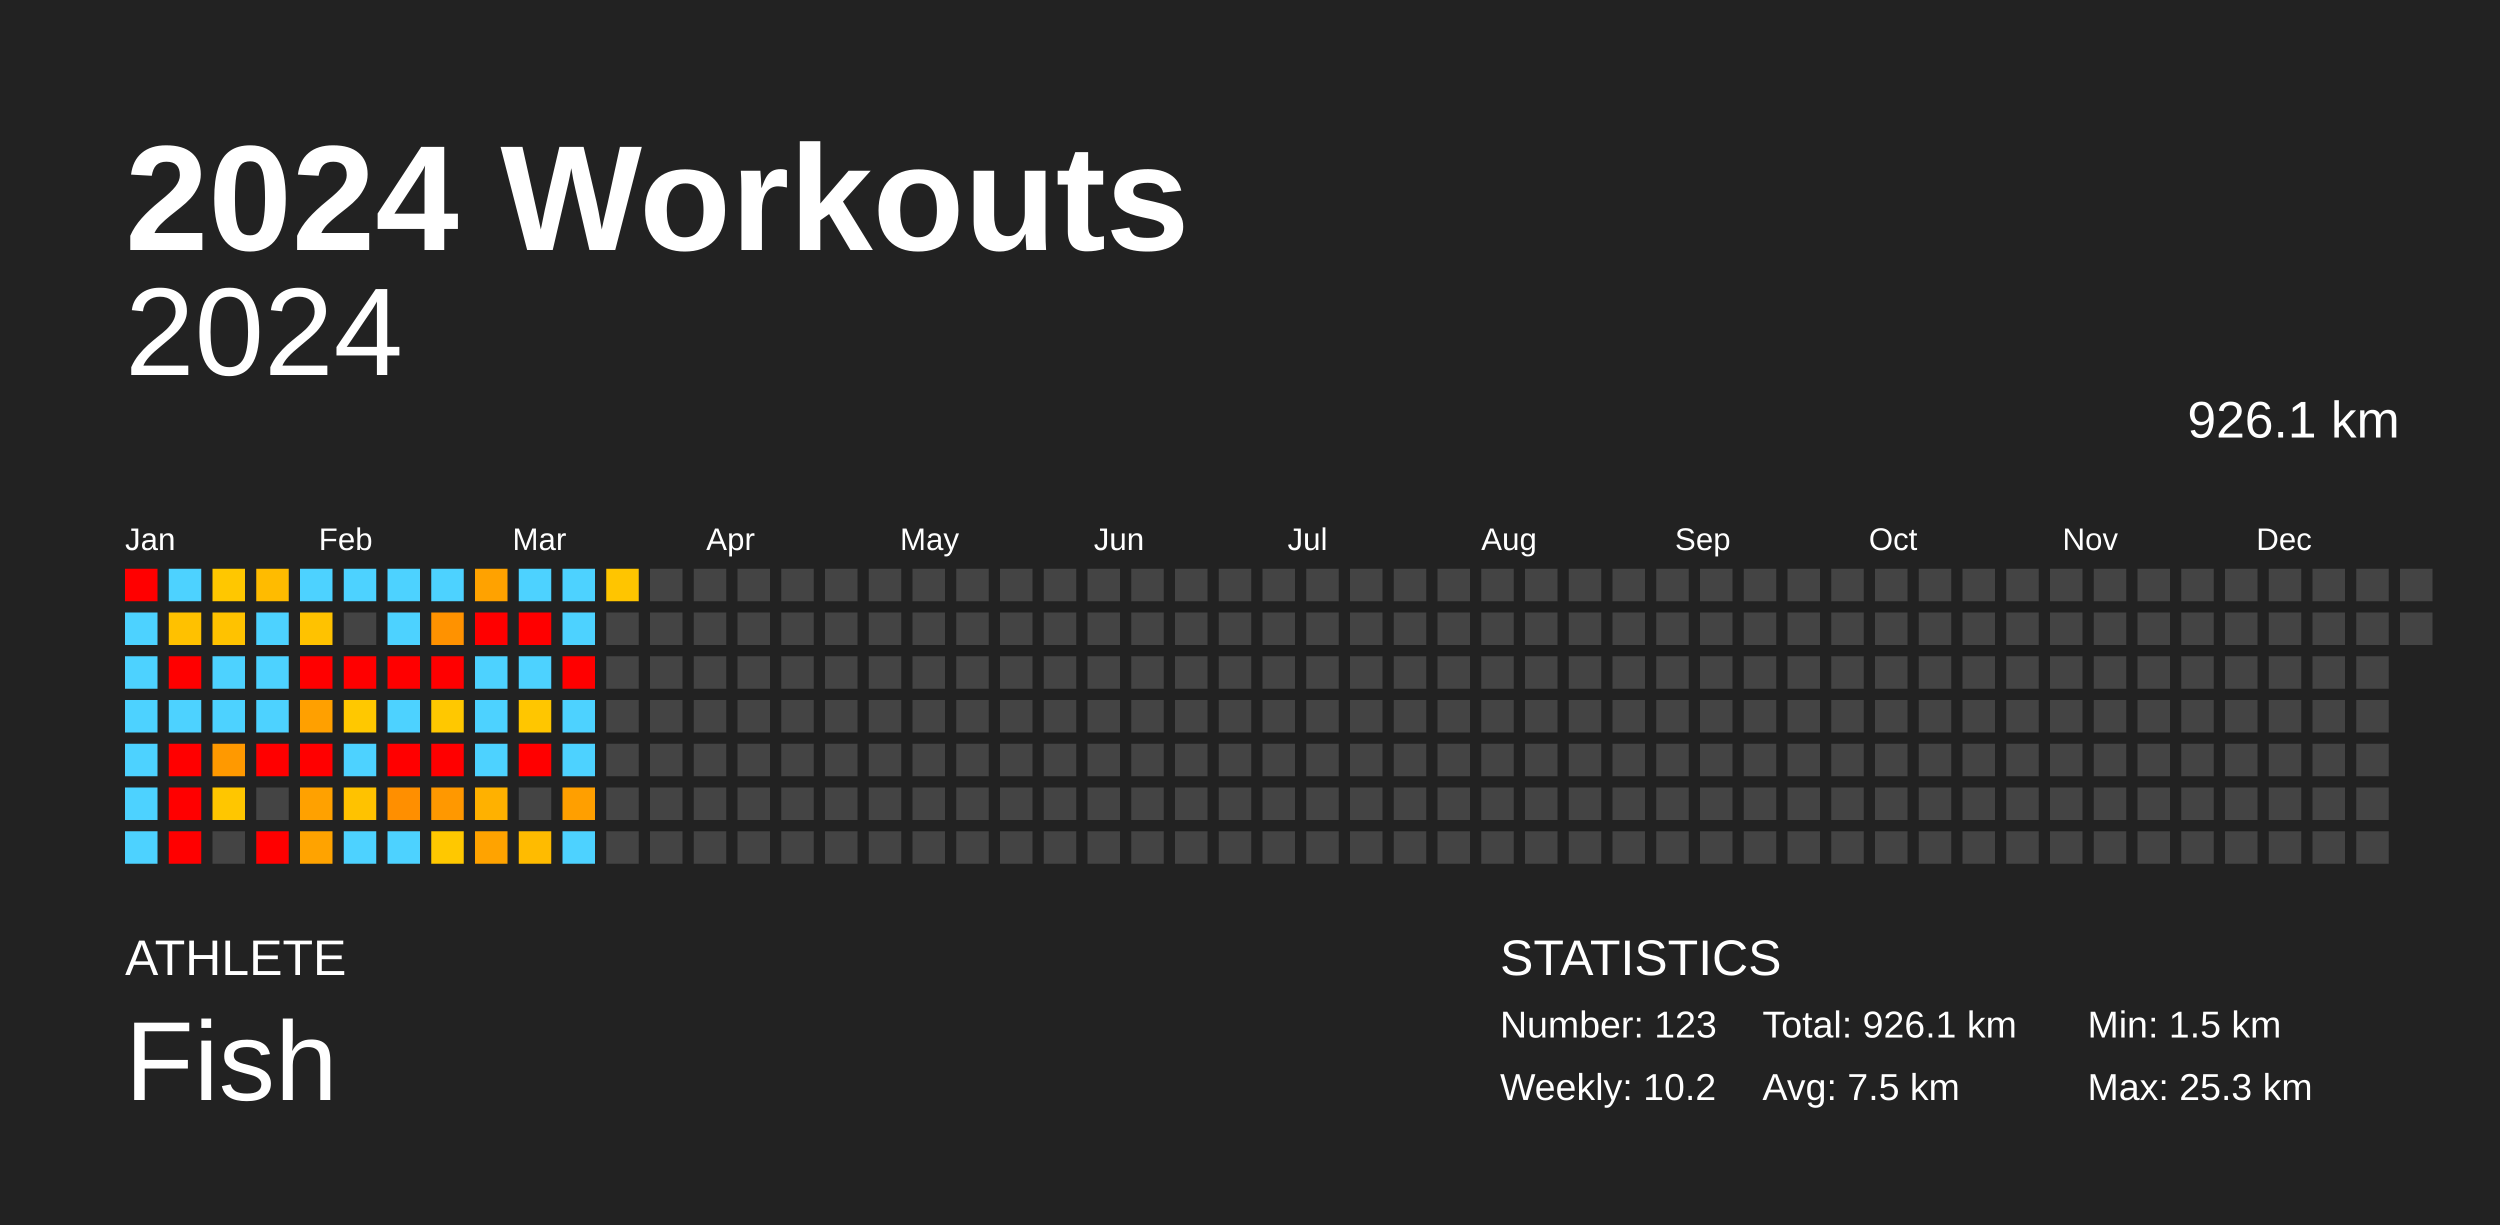
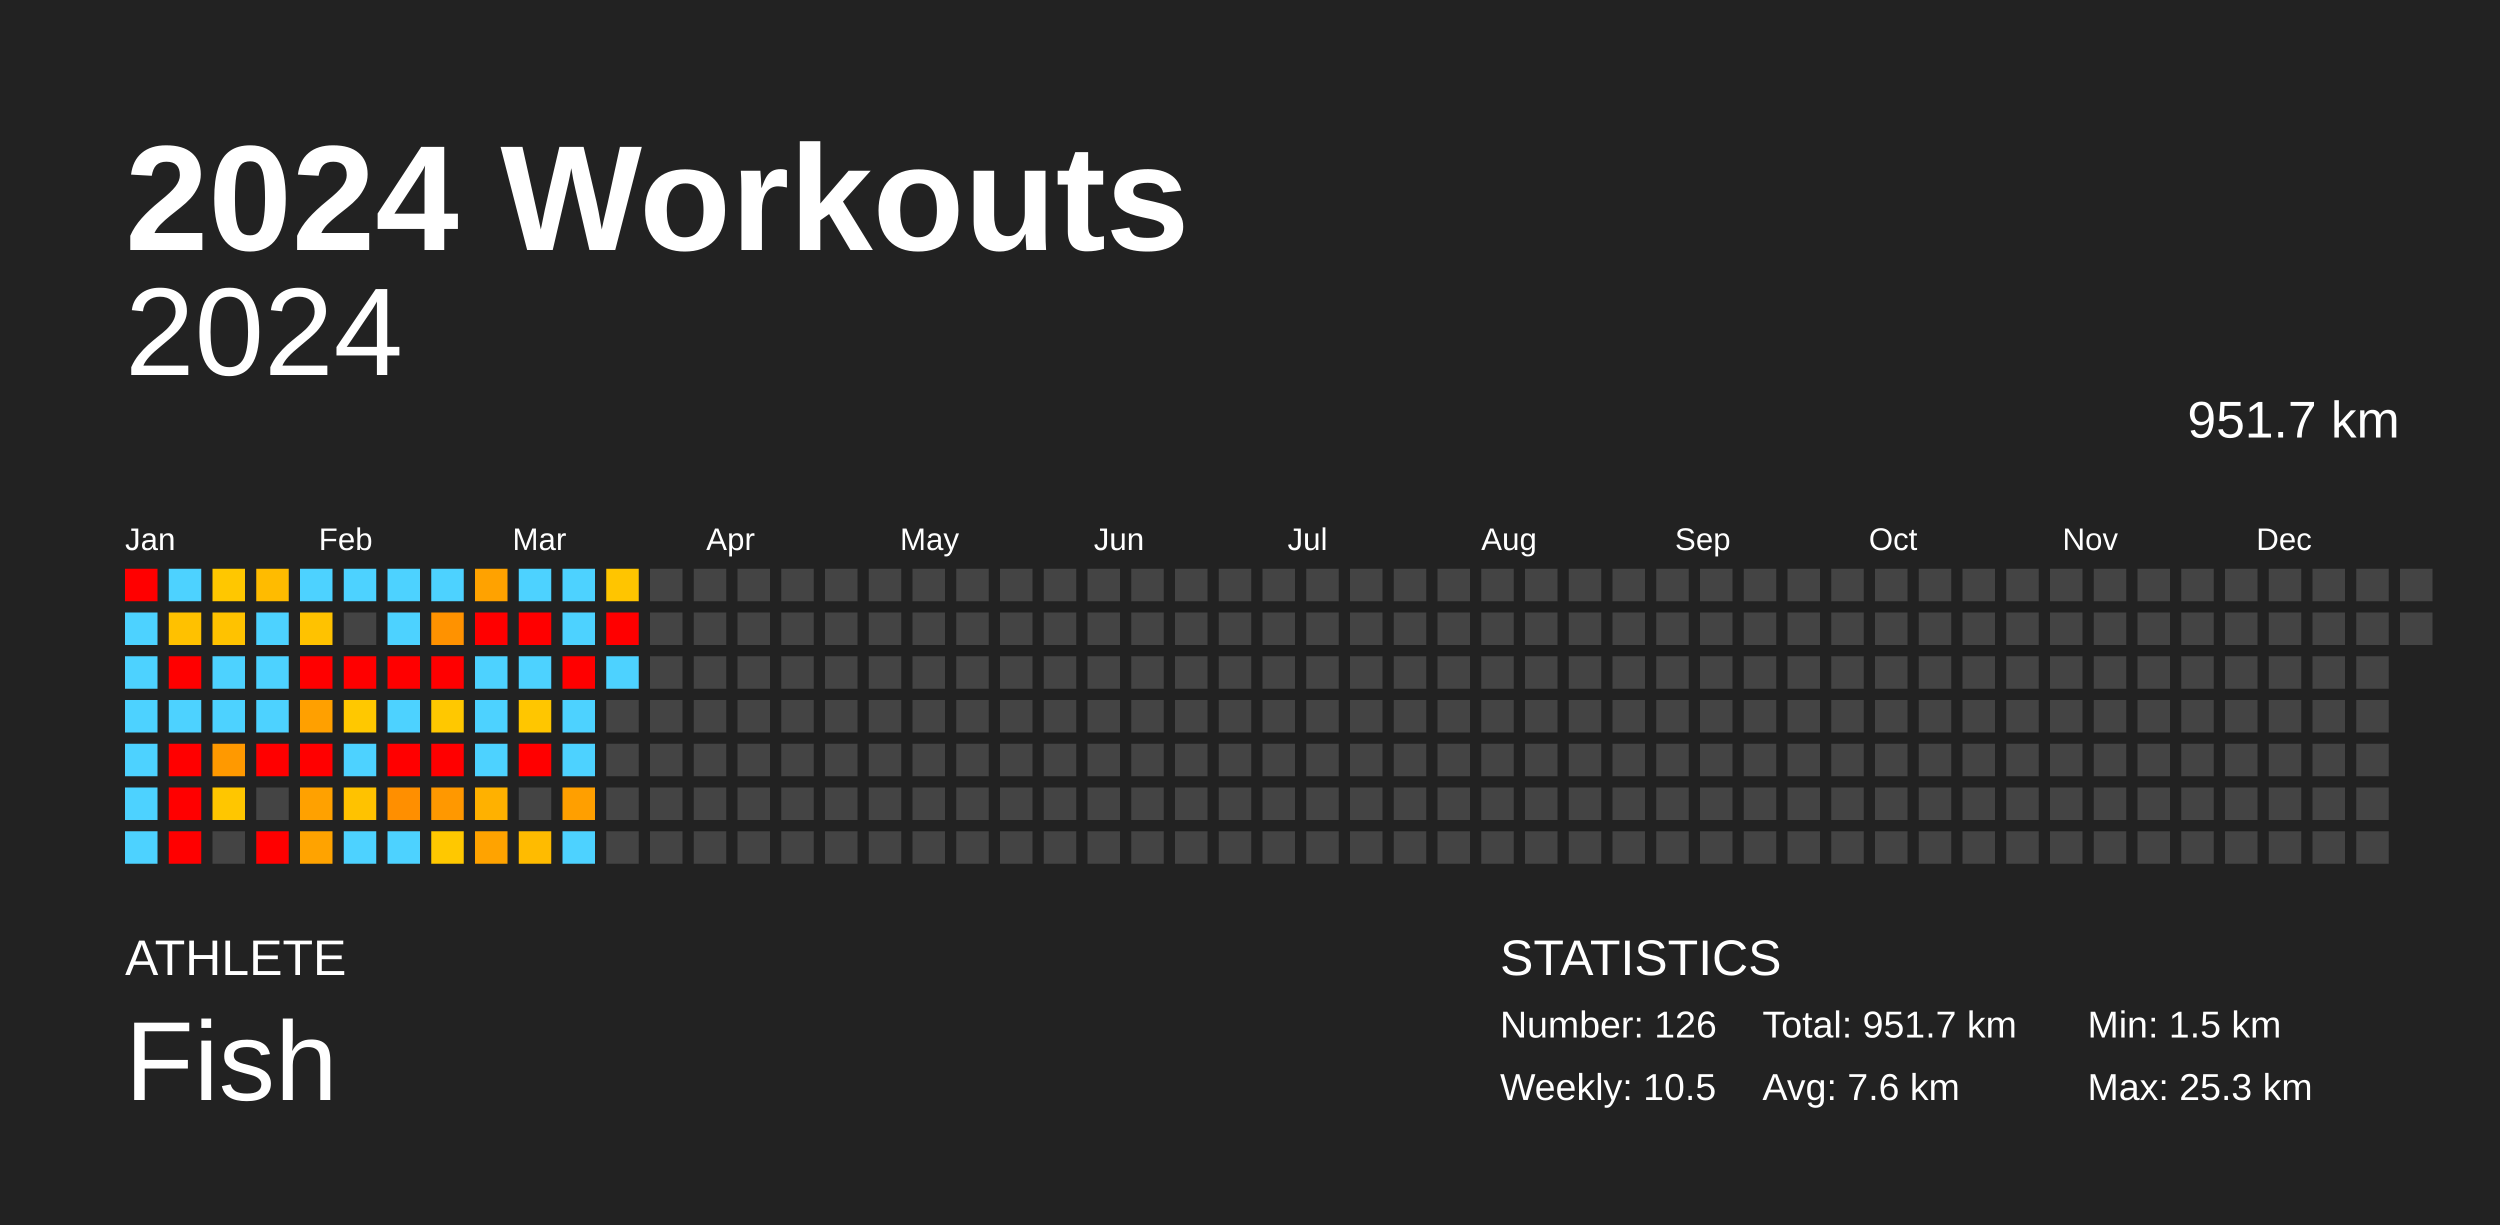
<svg xmlns="http://www.w3.org/2000/svg" baseProfile="full" height="98mm" version="1.1" viewBox="0,0,200,98" width="200mm">
  <defs />
  <rect fill="#222222" height="98" width="200" x="0" y="0" />
  <text fill="#FFFFFF" style="font-size:12px; font-family:Arial; font-weight:bold;" x="10" y="20">2024 Workouts</text>
  <text fill="#FFFFFF" style="font-size:4px; font-family:Arial" x="10" y="78">ATHLETE</text>
  <text fill="#FFFFFF" style="font-size:9px; font-family:Arial" x="10" y="88">Fish</text>
  <text fill="#FFFFFF" style="font-size:4px; font-family:Arial" x="120" y="78">STATISTICS</text>
-   <text fill="#FFFFFF" style="font-size:3px; font-family:Arial" x="120" y="83">Number: 123</text>
-   <text fill="#FFFFFF" style="font-size:3px; font-family:Arial" x="120" y="88">Weekly: 10.2</text>
-   <text fill="#FFFFFF" style="font-size:3px; font-family:Arial" x="141" y="83">Total: 926.1 km</text>
-   <text fill="#FFFFFF" style="font-size:3px; font-family:Arial" x="141" y="88">Avg: 7.5 km</text>
+   <text fill="#FFFFFF" style="font-size:3px; font-family:Arial" x="120" y="83">Number: 126</text>
+   <text fill="#FFFFFF" style="font-size:3px; font-family:Arial" x="120" y="88">Weekly: 10.5</text>
+   <text fill="#FFFFFF" style="font-size:3px; font-family:Arial" x="141" y="83">Total: 951.7 km</text>
+   <text fill="#FFFFFF" style="font-size:3px; font-family:Arial" x="141" y="88">Avg: 7.6 km</text>
  <text fill="#FFFFFF" style="font-size:3px; font-family:Arial" x="167" y="83">Min: 1.5 km</text>
  <text fill="#FFFFFF" style="font-size:3px; font-family:Arial" x="167" y="88">Max: 25.3 km</text>
  <text alignment-baseline="hanging" fill="#FFFFFF" style="font-size:10.0px; font-family:Arial;" x="10" y="30">2024</text>
-   <text alignment-baseline="hanging" fill="#FFFFFF" style="font-size:4.125px; font-family:Arial;" x="175" y="35">926.1 km</text>
+   <text alignment-baseline="hanging" fill="#FFFFFF" style="font-size:4.125px; font-family:Arial;" x="175" y="35">951.7 km</text>
  <text fill="#FFFFFF" style="font-size:2.5px; font-family:Arial" x="10.0" y="44">Jan</text>
  <text fill="#FFFFFF" style="font-size:2.5px; font-family:Arial" x="25.5" y="44">Feb</text>
  <text fill="#FFFFFF" style="font-size:2.5px; font-family:Arial" x="41.0" y="44">Mar</text>
  <text fill="#FFFFFF" style="font-size:2.5px; font-family:Arial" x="56.5" y="44">Apr</text>
  <text fill="#FFFFFF" style="font-size:2.5px; font-family:Arial" x="72.0" y="44">May</text>
  <text fill="#FFFFFF" style="font-size:2.5px; font-family:Arial" x="87.5" y="44">Jun</text>
  <text fill="#FFFFFF" style="font-size:2.5px; font-family:Arial" x="103.0" y="44">Jul</text>
  <text fill="#FFFFFF" style="font-size:2.5px; font-family:Arial" x="118.5" y="44">Aug</text>
  <text fill="#FFFFFF" style="font-size:2.5px; font-family:Arial" x="134.0" y="44">Sep</text>
  <text fill="#FFFFFF" style="font-size:2.5px; font-family:Arial" x="149.5" y="44">Oct</text>
  <text fill="#FFFFFF" style="font-size:2.5px; font-family:Arial" x="165.0" y="44">Nov</text>
  <text fill="#FFFFFF" style="font-size:2.5px; font-family:Arial" x="180.5" y="44">Dec</text>
  <rect fill="red" height="2.6" width="2.6" x="10.0" y="45.5" />
  <rect fill="#4dd2ff" height="2.6" width="2.6" x="10.0" y="49.0" />
  <rect fill="#4dd2ff" height="2.6" width="2.6" x="10.0" y="52.5" />
  <rect fill="#4dd2ff" height="2.6" width="2.6" x="10.0" y="56.0" />
  <rect fill="#4dd2ff" height="2.6" width="2.6" x="10.0" y="59.5" />
  <rect fill="#4dd2ff" height="2.6" width="2.6" x="10.0" y="63.0" />
  <rect fill="#4dd2ff" height="2.6" width="2.6" x="10.0" y="66.5" />
  <rect fill="#4dd2ff" height="2.6" width="2.6" x="13.5" y="45.5" />
  <rect fill="#ffc100" height="2.6" width="2.6" x="13.5" y="49.0" />
  <rect fill="red" height="2.6" width="2.6" x="13.5" y="52.5" />
  <rect fill="#4dd2ff" height="2.6" width="2.6" x="13.5" y="56.0" />
  <rect fill="red" height="2.6" width="2.6" x="13.5" y="59.5" />
  <rect fill="red" height="2.6" width="2.6" x="13.5" y="63.0" />
  <rect fill="red" height="2.6" width="2.6" x="13.5" y="66.5" />
  <rect fill="#ffc700" height="2.6" width="2.6" x="17.0" y="45.5" />
  <rect fill="#ffc200" height="2.6" width="2.6" x="17.0" y="49.0" />
  <rect fill="#4dd2ff" height="2.6" width="2.6" x="17.0" y="52.5" />
  <rect fill="#4dd2ff" height="2.6" width="2.6" x="17.0" y="56.0" />
  <rect fill="#ff9900" height="2.6" width="2.6" x="17.0" y="59.5" />
  <rect fill="#ffc600" height="2.6" width="2.6" x="17.0" y="63.0" />
  <rect fill="#444444" height="2.6" width="2.6" x="17.0" y="66.5" />
  <rect fill="#ffbb00" height="2.6" width="2.6" x="20.5" y="45.5" />
  <rect fill="#4dd2ff" height="2.6" width="2.6" x="20.5" y="49.0" />
  <rect fill="#4dd2ff" height="2.6" width="2.6" x="20.5" y="52.5" />
  <rect fill="#4dd2ff" height="2.6" width="2.6" x="20.5" y="56.0" />
  <rect fill="red" height="2.6" width="2.6" x="20.5" y="59.5" />
  <rect fill="#444444" height="2.6" width="2.6" x="20.5" y="63.0" />
  <rect fill="red" height="2.6" width="2.6" x="20.5" y="66.5" />
  <rect fill="#4dd2ff" height="2.6" width="2.6" x="24.0" y="45.5" />
  <rect fill="#ffc200" height="2.6" width="2.6" x="24.0" y="49.0" />
  <rect fill="red" height="2.6" width="2.6" x="24.0" y="52.5" />
  <rect fill="#ffa000" height="2.6" width="2.6" x="24.0" y="56.0" />
  <rect fill="red" height="2.6" width="2.6" x="24.0" y="59.5" />
  <rect fill="#ffa100" height="2.6" width="2.6" x="24.0" y="63.0" />
  <rect fill="#ffa300" height="2.6" width="2.6" x="24.0" y="66.5" />
  <rect fill="#4dd2ff" height="2.6" width="2.6" x="27.5" y="45.5" />
  <rect fill="#444444" height="2.6" width="2.6" x="27.5" y="49.0" />
  <rect fill="red" height="2.6" width="2.6" x="27.5" y="52.5" />
  <rect fill="#ffc800" height="2.6" width="2.6" x="27.5" y="56.0" />
  <rect fill="#4dd2ff" height="2.6" width="2.6" x="27.5" y="59.5" />
  <rect fill="#ffc200" height="2.6" width="2.6" x="27.5" y="63.0" />
  <rect fill="#4dd2ff" height="2.6" width="2.6" x="27.5" y="66.5" />
  <rect fill="#4dd2ff" height="2.6" width="2.6" x="31.0" y="45.5" />
  <rect fill="#4dd2ff" height="2.6" width="2.6" x="31.0" y="49.0" />
  <rect fill="red" height="2.6" width="2.6" x="31.0" y="52.5" />
  <rect fill="#4dd2ff" height="2.6" width="2.6" x="31.0" y="56.0" />
  <rect fill="red" height="2.6" width="2.6" x="31.0" y="59.5" />
  <rect fill="#ff8f00" height="2.6" width="2.6" x="31.0" y="63.0" />
  <rect fill="#4dd2ff" height="2.6" width="2.6" x="31.0" y="66.5" />
  <rect fill="#4dd2ff" height="2.6" width="2.6" x="34.5" y="45.5" />
  <rect fill="#ff9200" height="2.6" width="2.6" x="34.5" y="49.0" />
  <rect fill="red" height="2.6" width="2.6" x="34.5" y="52.5" />
  <rect fill="#ffc800" height="2.6" width="2.6" x="34.5" y="56.0" />
  <rect fill="red" height="2.6" width="2.6" x="34.5" y="59.5" />
  <rect fill="#ff9800" height="2.6" width="2.6" x="34.5" y="63.0" />
  <rect fill="#ffc800" height="2.6" width="2.6" x="34.5" y="66.5" />
  <rect fill="#ffa200" height="2.6" width="2.6" x="38.0" y="45.5" />
  <rect fill="red" height="2.6" width="2.6" x="38.0" y="49.0" />
  <rect fill="#4dd2ff" height="2.6" width="2.6" x="38.0" y="52.5" />
  <rect fill="#4dd2ff" height="2.6" width="2.6" x="38.0" y="56.0" />
  <rect fill="#4dd2ff" height="2.6" width="2.6" x="38.0" y="59.5" />
  <rect fill="#ffb100" height="2.6" width="2.6" x="38.0" y="63.0" />
  <rect fill="#ffa300" height="2.6" width="2.6" x="38.0" y="66.5" />
  <rect fill="#4dd2ff" height="2.6" width="2.6" x="41.5" y="45.5" />
  <rect fill="red" height="2.6" width="2.6" x="41.5" y="49.0" />
  <rect fill="#4dd2ff" height="2.6" width="2.6" x="41.5" y="52.5" />
  <rect fill="#ffc600" height="2.6" width="2.6" x="41.5" y="56.0" />
  <rect fill="red" height="2.6" width="2.6" x="41.5" y="59.5" />
  <rect fill="#444444" height="2.6" width="2.6" x="41.5" y="63.0" />
  <rect fill="#ffbb00" height="2.6" width="2.6" x="41.5" y="66.5" />
  <rect fill="#4dd2ff" height="2.6" width="2.6" x="45.0" y="45.5" />
  <rect fill="#4dd2ff" height="2.6" width="2.6" x="45.0" y="49.0" />
  <rect fill="red" height="2.6" width="2.6" x="45.0" y="52.5" />
  <rect fill="#4dd2ff" height="2.6" width="2.6" x="45.0" y="56.0" />
  <rect fill="#4dd2ff" height="2.6" width="2.6" x="45.0" y="59.5" />
  <rect fill="#ff9f00" height="2.6" width="2.6" x="45.0" y="63.0" />
  <rect fill="#4dd2ff" height="2.6" width="2.6" x="45.0" y="66.5" />
  <rect fill="#ffc500" height="2.6" width="2.6" x="48.5" y="45.5" />
-   <rect fill="#444444" height="2.6" width="2.6" x="48.5" y="49.0" />
-   <rect fill="#444444" height="2.6" width="2.6" x="48.5" y="52.5" />
+   <rect fill="red" height="2.6" width="2.6" x="48.5" y="49.0" />
+   <rect fill="#4dd2ff" height="2.6" width="2.6" x="48.5" y="52.5" />
  <rect fill="#444444" height="2.6" width="2.6" x="48.5" y="56.0" />
  <rect fill="#444444" height="2.6" width="2.6" x="48.5" y="59.5" />
  <rect fill="#444444" height="2.6" width="2.6" x="48.5" y="63.0" />
  <rect fill="#444444" height="2.6" width="2.6" x="48.5" y="66.5" />
  <rect fill="#444444" height="2.6" width="2.6" x="52.0" y="45.5" />
  <rect fill="#444444" height="2.6" width="2.6" x="52.0" y="49.0" />
  <rect fill="#444444" height="2.6" width="2.6" x="52.0" y="52.5" />
  <rect fill="#444444" height="2.6" width="2.6" x="52.0" y="56.0" />
  <rect fill="#444444" height="2.6" width="2.6" x="52.0" y="59.5" />
  <rect fill="#444444" height="2.6" width="2.6" x="52.0" y="63.0" />
  <rect fill="#444444" height="2.6" width="2.6" x="52.0" y="66.5" />
  <rect fill="#444444" height="2.6" width="2.6" x="55.5" y="45.5" />
  <rect fill="#444444" height="2.6" width="2.6" x="55.5" y="49.0" />
  <rect fill="#444444" height="2.6" width="2.6" x="55.5" y="52.5" />
  <rect fill="#444444" height="2.6" width="2.6" x="55.5" y="56.0" />
  <rect fill="#444444" height="2.6" width="2.6" x="55.5" y="59.5" />
  <rect fill="#444444" height="2.6" width="2.6" x="55.5" y="63.0" />
  <rect fill="#444444" height="2.6" width="2.6" x="55.5" y="66.5" />
  <rect fill="#444444" height="2.6" width="2.6" x="59.0" y="45.5" />
  <rect fill="#444444" height="2.6" width="2.6" x="59.0" y="49.0" />
  <rect fill="#444444" height="2.6" width="2.6" x="59.0" y="52.5" />
  <rect fill="#444444" height="2.6" width="2.6" x="59.0" y="56.0" />
  <rect fill="#444444" height="2.6" width="2.6" x="59.0" y="59.5" />
  <rect fill="#444444" height="2.6" width="2.6" x="59.0" y="63.0" />
  <rect fill="#444444" height="2.6" width="2.6" x="59.0" y="66.5" />
  <rect fill="#444444" height="2.6" width="2.6" x="62.5" y="45.5" />
  <rect fill="#444444" height="2.6" width="2.6" x="62.5" y="49.0" />
  <rect fill="#444444" height="2.6" width="2.6" x="62.5" y="52.5" />
  <rect fill="#444444" height="2.6" width="2.6" x="62.5" y="56.0" />
  <rect fill="#444444" height="2.6" width="2.6" x="62.5" y="59.5" />
  <rect fill="#444444" height="2.6" width="2.6" x="62.5" y="63.0" />
  <rect fill="#444444" height="2.6" width="2.6" x="62.5" y="66.5" />
  <rect fill="#444444" height="2.6" width="2.6" x="66.0" y="45.5" />
  <rect fill="#444444" height="2.6" width="2.6" x="66.0" y="49.0" />
  <rect fill="#444444" height="2.6" width="2.6" x="66.0" y="52.5" />
  <rect fill="#444444" height="2.6" width="2.6" x="66.0" y="56.0" />
  <rect fill="#444444" height="2.6" width="2.6" x="66.0" y="59.5" />
  <rect fill="#444444" height="2.6" width="2.6" x="66.0" y="63.0" />
  <rect fill="#444444" height="2.6" width="2.6" x="66.0" y="66.5" />
  <rect fill="#444444" height="2.6" width="2.6" x="69.5" y="45.5" />
  <rect fill="#444444" height="2.6" width="2.6" x="69.5" y="49.0" />
  <rect fill="#444444" height="2.6" width="2.6" x="69.5" y="52.5" />
  <rect fill="#444444" height="2.6" width="2.6" x="69.5" y="56.0" />
  <rect fill="#444444" height="2.6" width="2.6" x="69.5" y="59.5" />
  <rect fill="#444444" height="2.6" width="2.6" x="69.5" y="63.0" />
  <rect fill="#444444" height="2.6" width="2.6" x="69.5" y="66.5" />
  <rect fill="#444444" height="2.6" width="2.6" x="73.0" y="45.5" />
  <rect fill="#444444" height="2.6" width="2.6" x="73.0" y="49.0" />
  <rect fill="#444444" height="2.6" width="2.6" x="73.0" y="52.5" />
  <rect fill="#444444" height="2.6" width="2.6" x="73.0" y="56.0" />
  <rect fill="#444444" height="2.6" width="2.6" x="73.0" y="59.5" />
  <rect fill="#444444" height="2.6" width="2.6" x="73.0" y="63.0" />
  <rect fill="#444444" height="2.6" width="2.6" x="73.0" y="66.5" />
  <rect fill="#444444" height="2.6" width="2.6" x="76.5" y="45.5" />
  <rect fill="#444444" height="2.6" width="2.6" x="76.5" y="49.0" />
  <rect fill="#444444" height="2.6" width="2.6" x="76.5" y="52.5" />
  <rect fill="#444444" height="2.6" width="2.6" x="76.5" y="56.0" />
  <rect fill="#444444" height="2.6" width="2.6" x="76.5" y="59.5" />
  <rect fill="#444444" height="2.6" width="2.6" x="76.5" y="63.0" />
  <rect fill="#444444" height="2.6" width="2.6" x="76.5" y="66.5" />
  <rect fill="#444444" height="2.6" width="2.6" x="80.0" y="45.5" />
  <rect fill="#444444" height="2.6" width="2.6" x="80.0" y="49.0" />
  <rect fill="#444444" height="2.6" width="2.6" x="80.0" y="52.5" />
  <rect fill="#444444" height="2.6" width="2.6" x="80.0" y="56.0" />
  <rect fill="#444444" height="2.6" width="2.6" x="80.0" y="59.5" />
  <rect fill="#444444" height="2.6" width="2.6" x="80.0" y="63.0" />
  <rect fill="#444444" height="2.6" width="2.6" x="80.0" y="66.5" />
  <rect fill="#444444" height="2.6" width="2.6" x="83.5" y="45.5" />
  <rect fill="#444444" height="2.6" width="2.6" x="83.5" y="49.0" />
  <rect fill="#444444" height="2.6" width="2.6" x="83.5" y="52.5" />
  <rect fill="#444444" height="2.6" width="2.6" x="83.5" y="56.0" />
  <rect fill="#444444" height="2.6" width="2.6" x="83.5" y="59.5" />
  <rect fill="#444444" height="2.6" width="2.6" x="83.5" y="63.0" />
  <rect fill="#444444" height="2.6" width="2.6" x="83.5" y="66.5" />
  <rect fill="#444444" height="2.6" width="2.6" x="87.0" y="45.5" />
  <rect fill="#444444" height="2.6" width="2.6" x="87.0" y="49.0" />
  <rect fill="#444444" height="2.6" width="2.6" x="87.0" y="52.5" />
  <rect fill="#444444" height="2.6" width="2.6" x="87.0" y="56.0" />
  <rect fill="#444444" height="2.6" width="2.6" x="87.0" y="59.5" />
  <rect fill="#444444" height="2.6" width="2.6" x="87.0" y="63.0" />
  <rect fill="#444444" height="2.6" width="2.6" x="87.0" y="66.5" />
  <rect fill="#444444" height="2.6" width="2.6" x="90.5" y="45.5" />
  <rect fill="#444444" height="2.6" width="2.6" x="90.5" y="49.0" />
  <rect fill="#444444" height="2.6" width="2.6" x="90.5" y="52.5" />
  <rect fill="#444444" height="2.6" width="2.6" x="90.5" y="56.0" />
  <rect fill="#444444" height="2.6" width="2.6" x="90.5" y="59.5" />
  <rect fill="#444444" height="2.6" width="2.6" x="90.5" y="63.0" />
  <rect fill="#444444" height="2.6" width="2.6" x="90.5" y="66.5" />
  <rect fill="#444444" height="2.6" width="2.6" x="94.0" y="45.5" />
  <rect fill="#444444" height="2.6" width="2.6" x="94.0" y="49.0" />
  <rect fill="#444444" height="2.6" width="2.6" x="94.0" y="52.5" />
  <rect fill="#444444" height="2.6" width="2.6" x="94.0" y="56.0" />
  <rect fill="#444444" height="2.6" width="2.6" x="94.0" y="59.5" />
  <rect fill="#444444" height="2.6" width="2.6" x="94.0" y="63.0" />
  <rect fill="#444444" height="2.6" width="2.6" x="94.0" y="66.5" />
  <rect fill="#444444" height="2.6" width="2.6" x="97.5" y="45.5" />
  <rect fill="#444444" height="2.6" width="2.6" x="97.5" y="49.0" />
  <rect fill="#444444" height="2.6" width="2.6" x="97.5" y="52.5" />
  <rect fill="#444444" height="2.6" width="2.6" x="97.5" y="56.0" />
  <rect fill="#444444" height="2.6" width="2.6" x="97.5" y="59.5" />
  <rect fill="#444444" height="2.6" width="2.6" x="97.5" y="63.0" />
  <rect fill="#444444" height="2.6" width="2.6" x="97.5" y="66.5" />
  <rect fill="#444444" height="2.6" width="2.6" x="101.0" y="45.5" />
  <rect fill="#444444" height="2.6" width="2.6" x="101.0" y="49.0" />
  <rect fill="#444444" height="2.6" width="2.6" x="101.0" y="52.5" />
  <rect fill="#444444" height="2.6" width="2.6" x="101.0" y="56.0" />
  <rect fill="#444444" height="2.6" width="2.6" x="101.0" y="59.5" />
  <rect fill="#444444" height="2.6" width="2.6" x="101.0" y="63.0" />
  <rect fill="#444444" height="2.6" width="2.6" x="101.0" y="66.5" />
  <rect fill="#444444" height="2.6" width="2.6" x="104.5" y="45.5" />
  <rect fill="#444444" height="2.6" width="2.6" x="104.5" y="49.0" />
  <rect fill="#444444" height="2.6" width="2.6" x="104.5" y="52.5" />
  <rect fill="#444444" height="2.6" width="2.6" x="104.5" y="56.0" />
  <rect fill="#444444" height="2.6" width="2.6" x="104.5" y="59.5" />
  <rect fill="#444444" height="2.6" width="2.6" x="104.5" y="63.0" />
  <rect fill="#444444" height="2.6" width="2.6" x="104.5" y="66.5" />
  <rect fill="#444444" height="2.6" width="2.6" x="108.0" y="45.5" />
  <rect fill="#444444" height="2.6" width="2.6" x="108.0" y="49.0" />
  <rect fill="#444444" height="2.6" width="2.6" x="108.0" y="52.5" />
  <rect fill="#444444" height="2.6" width="2.6" x="108.0" y="56.0" />
  <rect fill="#444444" height="2.6" width="2.6" x="108.0" y="59.5" />
  <rect fill="#444444" height="2.6" width="2.6" x="108.0" y="63.0" />
  <rect fill="#444444" height="2.6" width="2.6" x="108.0" y="66.5" />
  <rect fill="#444444" height="2.6" width="2.6" x="111.5" y="45.5" />
  <rect fill="#444444" height="2.6" width="2.6" x="111.5" y="49.0" />
  <rect fill="#444444" height="2.6" width="2.6" x="111.5" y="52.5" />
  <rect fill="#444444" height="2.6" width="2.6" x="111.5" y="56.0" />
  <rect fill="#444444" height="2.6" width="2.6" x="111.5" y="59.5" />
  <rect fill="#444444" height="2.6" width="2.6" x="111.5" y="63.0" />
  <rect fill="#444444" height="2.6" width="2.6" x="111.5" y="66.5" />
  <rect fill="#444444" height="2.6" width="2.6" x="115.0" y="45.5" />
  <rect fill="#444444" height="2.6" width="2.6" x="115.0" y="49.0" />
  <rect fill="#444444" height="2.6" width="2.6" x="115.0" y="52.5" />
  <rect fill="#444444" height="2.6" width="2.6" x="115.0" y="56.0" />
  <rect fill="#444444" height="2.6" width="2.6" x="115.0" y="59.5" />
  <rect fill="#444444" height="2.6" width="2.6" x="115.0" y="63.0" />
  <rect fill="#444444" height="2.6" width="2.6" x="115.0" y="66.5" />
  <rect fill="#444444" height="2.6" width="2.6" x="118.5" y="45.5" />
  <rect fill="#444444" height="2.6" width="2.6" x="118.5" y="49.0" />
  <rect fill="#444444" height="2.6" width="2.6" x="118.5" y="52.5" />
  <rect fill="#444444" height="2.6" width="2.6" x="118.5" y="56.0" />
  <rect fill="#444444" height="2.6" width="2.6" x="118.5" y="59.5" />
  <rect fill="#444444" height="2.6" width="2.6" x="118.5" y="63.0" />
  <rect fill="#444444" height="2.6" width="2.6" x="118.5" y="66.5" />
  <rect fill="#444444" height="2.6" width="2.6" x="122.0" y="45.5" />
  <rect fill="#444444" height="2.6" width="2.6" x="122.0" y="49.0" />
  <rect fill="#444444" height="2.6" width="2.6" x="122.0" y="52.5" />
  <rect fill="#444444" height="2.6" width="2.6" x="122.0" y="56.0" />
  <rect fill="#444444" height="2.6" width="2.6" x="122.0" y="59.5" />
  <rect fill="#444444" height="2.6" width="2.6" x="122.0" y="63.0" />
  <rect fill="#444444" height="2.6" width="2.6" x="122.0" y="66.5" />
  <rect fill="#444444" height="2.6" width="2.6" x="125.5" y="45.5" />
  <rect fill="#444444" height="2.6" width="2.6" x="125.5" y="49.0" />
  <rect fill="#444444" height="2.6" width="2.6" x="125.5" y="52.5" />
  <rect fill="#444444" height="2.6" width="2.6" x="125.5" y="56.0" />
  <rect fill="#444444" height="2.6" width="2.6" x="125.5" y="59.5" />
  <rect fill="#444444" height="2.6" width="2.6" x="125.5" y="63.0" />
  <rect fill="#444444" height="2.6" width="2.6" x="125.5" y="66.5" />
  <rect fill="#444444" height="2.6" width="2.6" x="129.0" y="45.5" />
  <rect fill="#444444" height="2.6" width="2.6" x="129.0" y="49.0" />
  <rect fill="#444444" height="2.6" width="2.6" x="129.0" y="52.5" />
  <rect fill="#444444" height="2.6" width="2.6" x="129.0" y="56.0" />
  <rect fill="#444444" height="2.6" width="2.6" x="129.0" y="59.5" />
  <rect fill="#444444" height="2.6" width="2.6" x="129.0" y="63.0" />
  <rect fill="#444444" height="2.6" width="2.6" x="129.0" y="66.5" />
  <rect fill="#444444" height="2.6" width="2.6" x="132.5" y="45.5" />
  <rect fill="#444444" height="2.6" width="2.6" x="132.5" y="49.0" />
  <rect fill="#444444" height="2.6" width="2.6" x="132.5" y="52.5" />
  <rect fill="#444444" height="2.6" width="2.6" x="132.5" y="56.0" />
  <rect fill="#444444" height="2.6" width="2.6" x="132.5" y="59.5" />
  <rect fill="#444444" height="2.6" width="2.6" x="132.5" y="63.0" />
  <rect fill="#444444" height="2.6" width="2.6" x="132.5" y="66.5" />
  <rect fill="#444444" height="2.6" width="2.6" x="136.0" y="45.5" />
  <rect fill="#444444" height="2.6" width="2.6" x="136.0" y="49.0" />
  <rect fill="#444444" height="2.6" width="2.6" x="136.0" y="52.5" />
  <rect fill="#444444" height="2.6" width="2.6" x="136.0" y="56.0" />
  <rect fill="#444444" height="2.6" width="2.6" x="136.0" y="59.5" />
  <rect fill="#444444" height="2.6" width="2.6" x="136.0" y="63.0" />
  <rect fill="#444444" height="2.6" width="2.6" x="136.0" y="66.5" />
  <rect fill="#444444" height="2.6" width="2.6" x="139.5" y="45.5" />
  <rect fill="#444444" height="2.6" width="2.6" x="139.5" y="49.0" />
  <rect fill="#444444" height="2.6" width="2.6" x="139.5" y="52.5" />
  <rect fill="#444444" height="2.6" width="2.6" x="139.5" y="56.0" />
  <rect fill="#444444" height="2.6" width="2.6" x="139.5" y="59.5" />
  <rect fill="#444444" height="2.6" width="2.6" x="139.5" y="63.0" />
  <rect fill="#444444" height="2.6" width="2.6" x="139.5" y="66.5" />
  <rect fill="#444444" height="2.6" width="2.6" x="143.0" y="45.5" />
  <rect fill="#444444" height="2.6" width="2.6" x="143.0" y="49.0" />
  <rect fill="#444444" height="2.6" width="2.6" x="143.0" y="52.5" />
  <rect fill="#444444" height="2.6" width="2.6" x="143.0" y="56.0" />
  <rect fill="#444444" height="2.6" width="2.6" x="143.0" y="59.5" />
  <rect fill="#444444" height="2.6" width="2.6" x="143.0" y="63.0" />
  <rect fill="#444444" height="2.6" width="2.6" x="143.0" y="66.5" />
  <rect fill="#444444" height="2.6" width="2.6" x="146.5" y="45.5" />
  <rect fill="#444444" height="2.6" width="2.6" x="146.5" y="49.0" />
  <rect fill="#444444" height="2.6" width="2.6" x="146.5" y="52.5" />
  <rect fill="#444444" height="2.6" width="2.6" x="146.5" y="56.0" />
  <rect fill="#444444" height="2.6" width="2.6" x="146.5" y="59.5" />
  <rect fill="#444444" height="2.6" width="2.6" x="146.5" y="63.0" />
  <rect fill="#444444" height="2.6" width="2.6" x="146.5" y="66.5" />
  <rect fill="#444444" height="2.6" width="2.6" x="150.0" y="45.5" />
  <rect fill="#444444" height="2.6" width="2.6" x="150.0" y="49.0" />
  <rect fill="#444444" height="2.6" width="2.6" x="150.0" y="52.5" />
  <rect fill="#444444" height="2.6" width="2.6" x="150.0" y="56.0" />
  <rect fill="#444444" height="2.6" width="2.6" x="150.0" y="59.5" />
  <rect fill="#444444" height="2.6" width="2.6" x="150.0" y="63.0" />
  <rect fill="#444444" height="2.6" width="2.6" x="150.0" y="66.5" />
  <rect fill="#444444" height="2.6" width="2.6" x="153.5" y="45.5" />
  <rect fill="#444444" height="2.6" width="2.6" x="153.5" y="49.0" />
  <rect fill="#444444" height="2.6" width="2.6" x="153.5" y="52.5" />
  <rect fill="#444444" height="2.6" width="2.6" x="153.5" y="56.0" />
  <rect fill="#444444" height="2.6" width="2.6" x="153.5" y="59.5" />
  <rect fill="#444444" height="2.6" width="2.6" x="153.5" y="63.0" />
  <rect fill="#444444" height="2.6" width="2.6" x="153.5" y="66.5" />
  <rect fill="#444444" height="2.6" width="2.6" x="157.0" y="45.5" />
  <rect fill="#444444" height="2.6" width="2.6" x="157.0" y="49.0" />
  <rect fill="#444444" height="2.6" width="2.6" x="157.0" y="52.5" />
  <rect fill="#444444" height="2.6" width="2.6" x="157.0" y="56.0" />
  <rect fill="#444444" height="2.6" width="2.6" x="157.0" y="59.5" />
  <rect fill="#444444" height="2.6" width="2.6" x="157.0" y="63.0" />
  <rect fill="#444444" height="2.6" width="2.6" x="157.0" y="66.5" />
  <rect fill="#444444" height="2.6" width="2.6" x="160.5" y="45.5" />
  <rect fill="#444444" height="2.6" width="2.6" x="160.5" y="49.0" />
  <rect fill="#444444" height="2.6" width="2.6" x="160.5" y="52.5" />
  <rect fill="#444444" height="2.6" width="2.6" x="160.5" y="56.0" />
  <rect fill="#444444" height="2.6" width="2.6" x="160.5" y="59.5" />
  <rect fill="#444444" height="2.6" width="2.6" x="160.5" y="63.0" />
  <rect fill="#444444" height="2.6" width="2.6" x="160.5" y="66.5" />
  <rect fill="#444444" height="2.6" width="2.6" x="164.0" y="45.5" />
  <rect fill="#444444" height="2.6" width="2.6" x="164.0" y="49.0" />
  <rect fill="#444444" height="2.6" width="2.6" x="164.0" y="52.5" />
  <rect fill="#444444" height="2.6" width="2.6" x="164.0" y="56.0" />
  <rect fill="#444444" height="2.6" width="2.6" x="164.0" y="59.5" />
  <rect fill="#444444" height="2.6" width="2.6" x="164.0" y="63.0" />
  <rect fill="#444444" height="2.6" width="2.6" x="164.0" y="66.5" />
  <rect fill="#444444" height="2.6" width="2.6" x="167.5" y="45.5" />
  <rect fill="#444444" height="2.6" width="2.6" x="167.5" y="49.0" />
  <rect fill="#444444" height="2.6" width="2.6" x="167.5" y="52.5" />
  <rect fill="#444444" height="2.6" width="2.6" x="167.5" y="56.0" />
  <rect fill="#444444" height="2.6" width="2.6" x="167.5" y="59.5" />
  <rect fill="#444444" height="2.6" width="2.6" x="167.5" y="63.0" />
  <rect fill="#444444" height="2.6" width="2.6" x="167.5" y="66.5" />
  <rect fill="#444444" height="2.6" width="2.6" x="171.0" y="45.5" />
  <rect fill="#444444" height="2.6" width="2.6" x="171.0" y="49.0" />
  <rect fill="#444444" height="2.6" width="2.6" x="171.0" y="52.5" />
  <rect fill="#444444" height="2.6" width="2.6" x="171.0" y="56.0" />
  <rect fill="#444444" height="2.6" width="2.6" x="171.0" y="59.5" />
  <rect fill="#444444" height="2.6" width="2.6" x="171.0" y="63.0" />
  <rect fill="#444444" height="2.6" width="2.6" x="171.0" y="66.5" />
  <rect fill="#444444" height="2.6" width="2.6" x="174.5" y="45.5" />
  <rect fill="#444444" height="2.6" width="2.6" x="174.5" y="49.0" />
  <rect fill="#444444" height="2.6" width="2.6" x="174.5" y="52.5" />
  <rect fill="#444444" height="2.6" width="2.6" x="174.5" y="56.0" />
  <rect fill="#444444" height="2.6" width="2.6" x="174.5" y="59.5" />
  <rect fill="#444444" height="2.6" width="2.6" x="174.5" y="63.0" />
  <rect fill="#444444" height="2.6" width="2.6" x="174.5" y="66.5" />
  <rect fill="#444444" height="2.6" width="2.6" x="178.0" y="45.5" />
  <rect fill="#444444" height="2.6" width="2.6" x="178.0" y="49.0" />
  <rect fill="#444444" height="2.6" width="2.6" x="178.0" y="52.5" />
  <rect fill="#444444" height="2.6" width="2.6" x="178.0" y="56.0" />
  <rect fill="#444444" height="2.6" width="2.6" x="178.0" y="59.5" />
  <rect fill="#444444" height="2.6" width="2.6" x="178.0" y="63.0" />
  <rect fill="#444444" height="2.6" width="2.6" x="178.0" y="66.5" />
  <rect fill="#444444" height="2.6" width="2.6" x="181.5" y="45.5" />
  <rect fill="#444444" height="2.6" width="2.6" x="181.5" y="49.0" />
  <rect fill="#444444" height="2.6" width="2.6" x="181.5" y="52.5" />
  <rect fill="#444444" height="2.6" width="2.6" x="181.5" y="56.0" />
  <rect fill="#444444" height="2.6" width="2.6" x="181.5" y="59.5" />
  <rect fill="#444444" height="2.6" width="2.6" x="181.5" y="63.0" />
  <rect fill="#444444" height="2.6" width="2.6" x="181.5" y="66.5" />
  <rect fill="#444444" height="2.6" width="2.6" x="185.0" y="45.5" />
  <rect fill="#444444" height="2.6" width="2.6" x="185.0" y="49.0" />
  <rect fill="#444444" height="2.6" width="2.6" x="185.0" y="52.5" />
  <rect fill="#444444" height="2.6" width="2.6" x="185.0" y="56.0" />
  <rect fill="#444444" height="2.6" width="2.6" x="185.0" y="59.5" />
  <rect fill="#444444" height="2.6" width="2.6" x="185.0" y="63.0" />
  <rect fill="#444444" height="2.6" width="2.6" x="185.0" y="66.5" />
  <rect fill="#444444" height="2.6" width="2.6" x="188.5" y="45.5" />
  <rect fill="#444444" height="2.6" width="2.6" x="188.5" y="49.0" />
  <rect fill="#444444" height="2.6" width="2.6" x="188.5" y="52.5" />
  <rect fill="#444444" height="2.6" width="2.6" x="188.5" y="56.0" />
  <rect fill="#444444" height="2.6" width="2.6" x="188.5" y="59.5" />
  <rect fill="#444444" height="2.6" width="2.6" x="188.5" y="63.0" />
  <rect fill="#444444" height="2.6" width="2.6" x="188.5" y="66.5" />
  <rect fill="#444444" height="2.6" width="2.6" x="192.0" y="45.5" />
  <rect fill="#444444" height="2.6" width="2.6" x="192.0" y="49.0" />
</svg>
